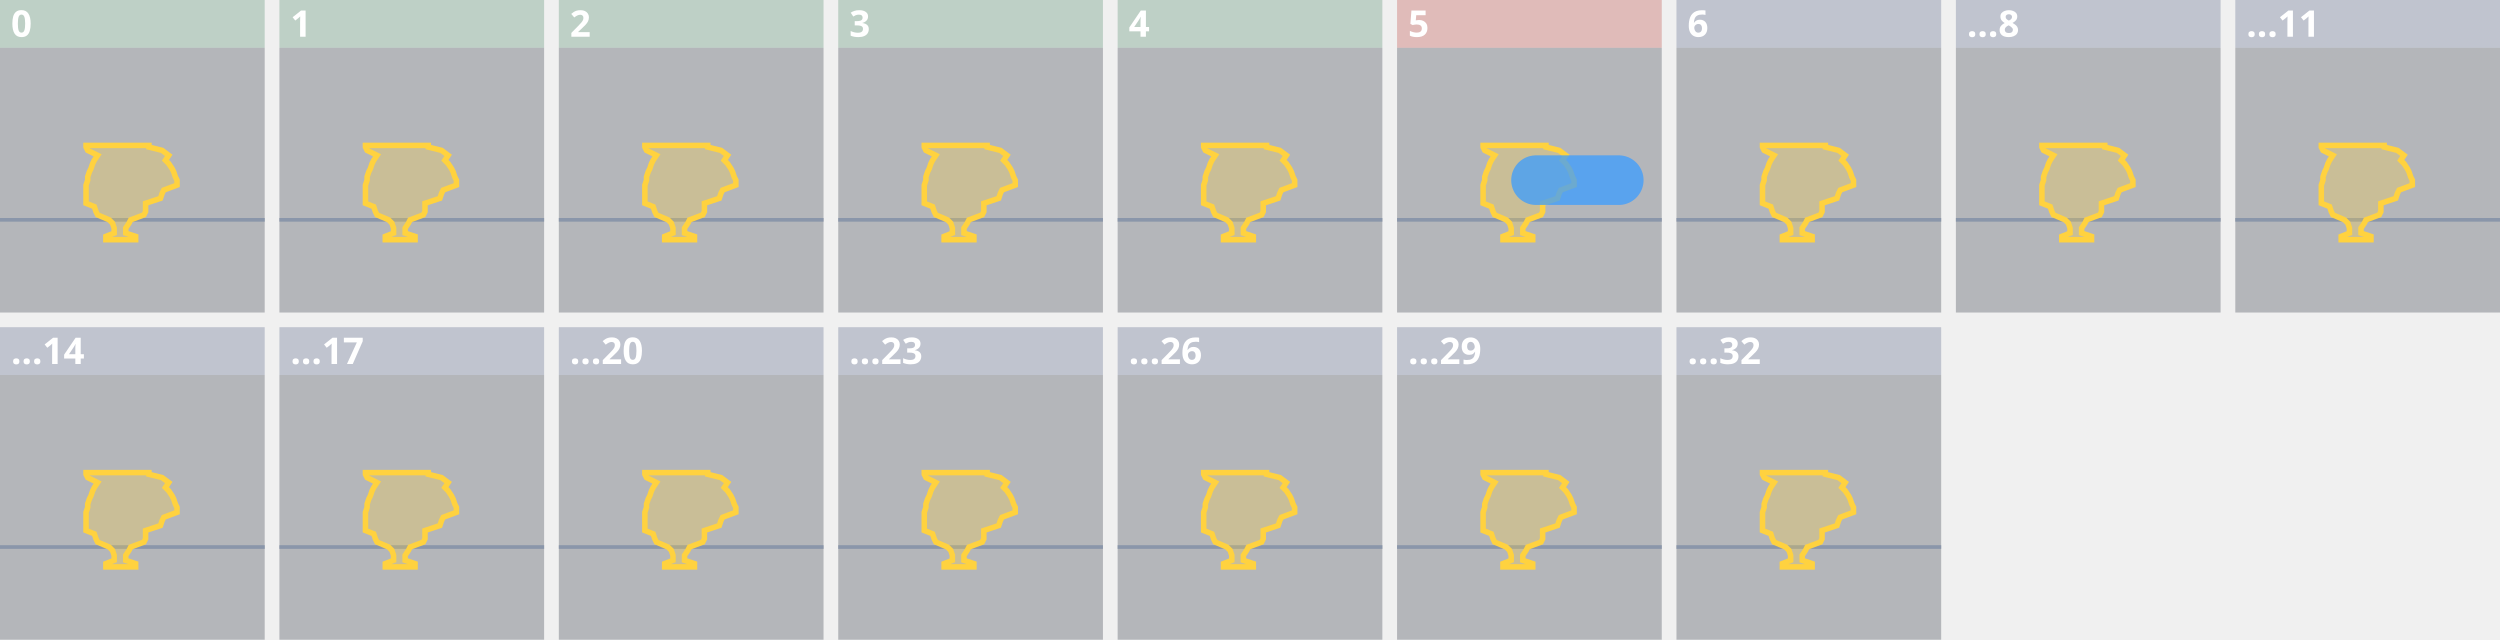
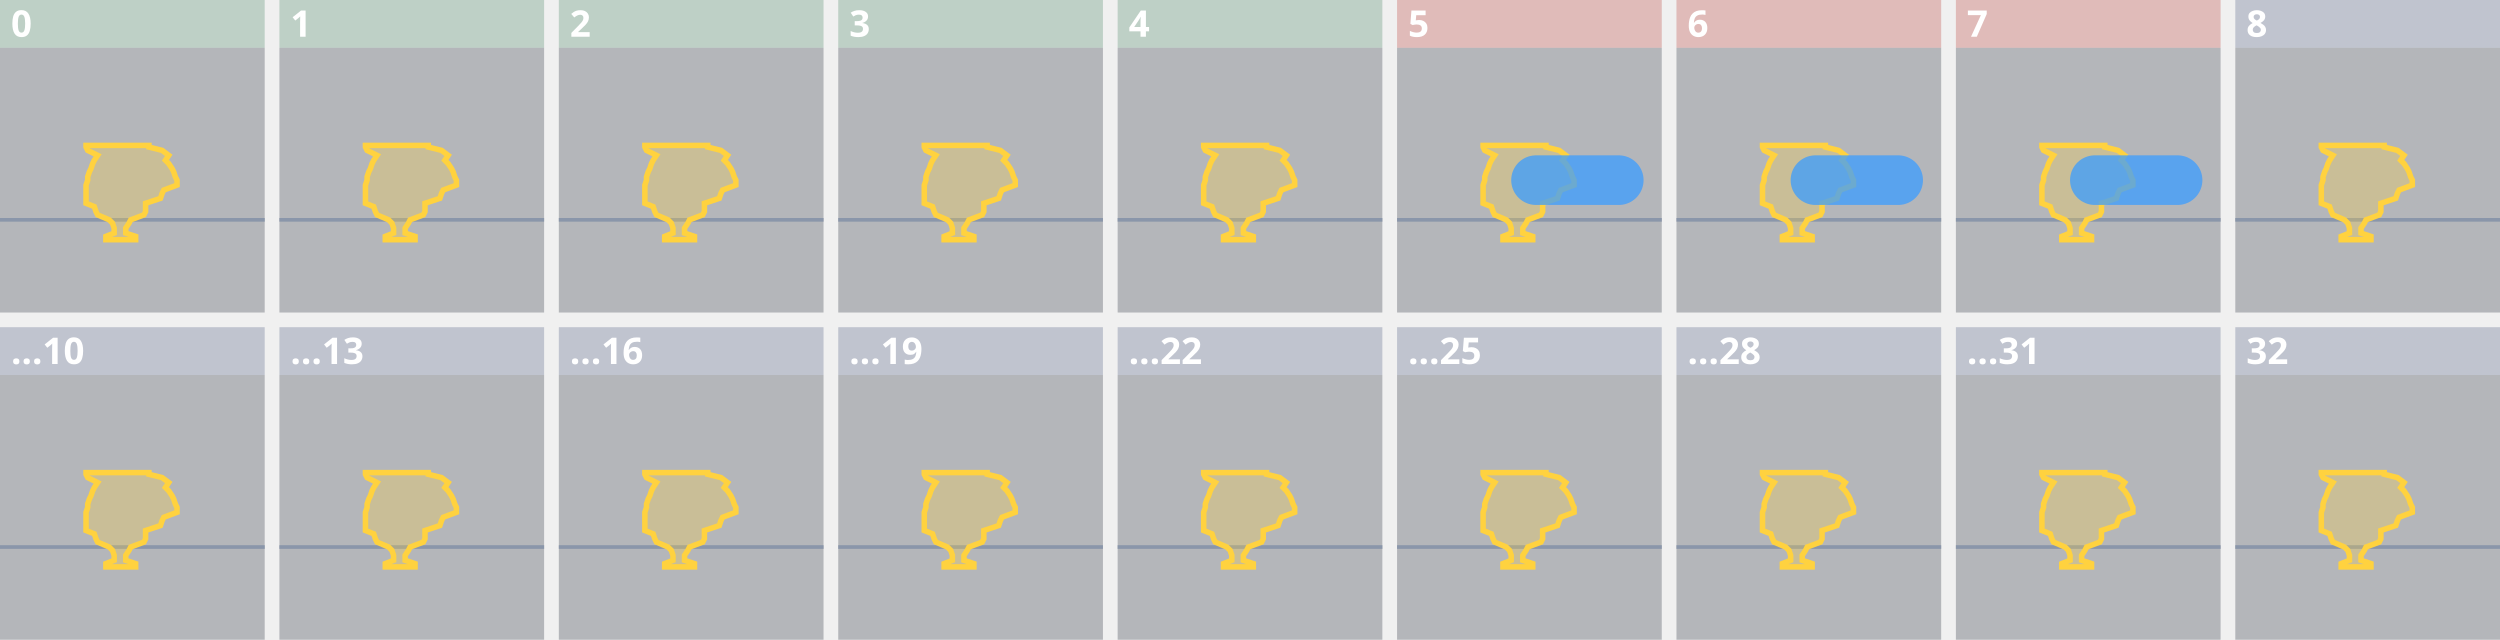
<svg xmlns="http://www.w3.org/2000/svg" viewBox="0 0 680 174" width="680" height="174">
  <style>text{font:bold 10px sans-serif;fill:#ffffff}.k{fill:#1b2230}.g{stroke:#8a96aa;stroke-width:2.22}use{stroke-width:3.33;fill-opacity:.28}.u{stroke:#ffd23f;fill:#ffd23f}.v{stroke:#4ade80;fill:#4ade80;fill-opacity:.6}.a{stroke:#e879f9;fill:#e879f9}.o{stroke:#22d3ee;fill:#22d3ee;fill-opacity:.5}.H{color:#ff4d3d;fill:#ff4d3d;opacity:.7}.G{color:#3b9cff;fill:#3b9cff;opacity:.75}.S{color:#ffa630;fill:#ffa630;opacity:.75}.T{color:#ffa630;fill:none;stroke:#ffa630;stroke-width:4.44;stroke-dasharray:8.9}.P{color:#c49bff;fill:none;stroke:#c49bff;stroke-width:2.22;stroke-dasharray:6.7}</style>
  <defs>
    <path id="b0" d="M10 -21L-28 -21L-28 -20L-27 -18L-21 -15L-23 -12L-24 -10L-25 -7L-26 -5L-27 -2L-27 0L-28 3L-28 6L-28 8L-28 11L-28 14L-23 16L-22 19L-21 21L-14 24L-12 26L-11 29L-11 32L-16 34L-16 36L2 36L2 34L-4 32L-4 29L-2 26L-1 24L7 21L8 19L8 16L8 14L17 11L18 8L19 6L27 3L27 0L26 -2L25 -5L24 -7L22 -10L20 -12L22 -15L18 -18L10 -20Z" />
    <rect id="K" x="-80" y="-80" width="160" height="160" class="k" />
    <rect id="Ls" width="72" height="13" fill="#3f7d5a" />
    <rect id="La" width="72" height="13" fill="#b8332b" />
    <rect id="Le" width="72" height="13" fill="#46557a" />
  </defs>
  <use href="#Ls" x="0" y="0" />
  <text x="3" y="10">0</text>
  <svg x="0" y="13" width="72" height="72" viewBox="-80 -80 160 160">
    <use href="#K" />
    <line x1="-80" y1="24" x2="80" y2="24" class="g" />
    <use href="#b0" class="u" />
  </svg>
  <use href="#Ls" x="76" y="0" />
  <text x="79" y="10">1</text>
  <svg x="76" y="13" width="72" height="72" viewBox="-80 -80 160 160">
    <use href="#K" />
    <line x1="-80" y1="24" x2="80" y2="24" class="g" />
    <use href="#b0" class="u" />
  </svg>
  <use href="#Ls" x="152" y="0" />
  <text x="155" y="10">2</text>
  <svg x="152" y="13" width="72" height="72" viewBox="-80 -80 160 160">
    <use href="#K" />
    <line x1="-80" y1="24" x2="80" y2="24" class="g" />
    <use href="#b0" class="u" />
  </svg>
  <use href="#Ls" x="228" y="0" />
  <text x="231" y="10">3</text>
  <svg x="228" y="13" width="72" height="72" viewBox="-80 -80 160 160">
    <use href="#K" />
    <line x1="-80" y1="24" x2="80" y2="24" class="g" />
    <use href="#b0" class="u" />
  </svg>
  <use href="#Ls" x="304" y="0" />
  <text x="307" y="10">4</text>
  <svg x="304" y="13" width="72" height="72" viewBox="-80 -80 160 160">
    <use href="#K" />
    <line x1="-80" y1="24" x2="80" y2="24" class="g" />
    <use href="#b0" class="u" />
  </svg>
  <use href="#La" x="380" y="0" />
  <text x="383" y="10">5</text>
  <svg x="380" y="13" width="72" height="72" viewBox="-80 -80 160 160">
    <use href="#K" />
    <line x1="-80" y1="24" x2="80" y2="24" class="g" />
    <use href="#b0" class="u" />
    <g class="G">
      <line x1="4" y1="0" x2="54" y2="0" stroke="currentColor" stroke-width="30" stroke-linecap="round" />
    </g>
  </svg>
-   <use href="#Le" x="456" y="0" />
+   <use href="#La" x="456" y="0" />
  <text x="459" y="10">6</text>
  <svg x="456" y="13" width="72" height="72" viewBox="-80 -80 160 160">
    <use href="#K" />
    <line x1="-80" y1="24" x2="80" y2="24" class="g" />
    <use href="#b0" class="u" />
+     <g class="G">
+       <line x1="4" y1="0" x2="54" y2="0" stroke="currentColor" stroke-width="30" stroke-linecap="round" />
+     </g>
  </svg>
-   <use href="#Le" x="532" y="0" />
-   <text x="535" y="10">…8</text>
+   <use href="#La" x="532" y="0" />
+   <text x="535" y="10">7</text>
  <svg x="532" y="13" width="72" height="72" viewBox="-80 -80 160 160">
    <use href="#K" />
    <line x1="-80" y1="24" x2="80" y2="24" class="g" />
    <use href="#b0" class="u" />
+     <g class="G">
+       <line x1="4" y1="0" x2="54" y2="0" stroke="currentColor" stroke-width="30" stroke-linecap="round" />
+     </g>
  </svg>
  <use href="#Le" x="608" y="0" />
-   <text x="611" y="10">…11</text>
+   <text x="611" y="10">8</text>
  <svg x="608" y="13" width="72" height="72" viewBox="-80 -80 160 160">
    <use href="#K" />
    <line x1="-80" y1="24" x2="80" y2="24" class="g" />
    <use href="#b0" class="u" />
  </svg>
  <use href="#Le" x="0" y="89" />
-   <text x="3" y="99">…14</text>
+   <text x="3" y="99">…10</text>
  <svg x="0" y="102" width="72" height="72" viewBox="-80 -80 160 160">
    <use href="#K" />
    <line x1="-80" y1="24" x2="80" y2="24" class="g" />
    <use href="#b0" class="u" />
  </svg>
  <use href="#Le" x="76" y="89" />
-   <text x="79" y="99">…17</text>
+   <text x="79" y="99">…13</text>
  <svg x="76" y="102" width="72" height="72" viewBox="-80 -80 160 160">
    <use href="#K" />
    <line x1="-80" y1="24" x2="80" y2="24" class="g" />
    <use href="#b0" class="u" />
  </svg>
  <use href="#Le" x="152" y="89" />
-   <text x="155" y="99">…20</text>
+   <text x="155" y="99">…16</text>
  <svg x="152" y="102" width="72" height="72" viewBox="-80 -80 160 160">
    <use href="#K" />
    <line x1="-80" y1="24" x2="80" y2="24" class="g" />
    <use href="#b0" class="u" />
  </svg>
  <use href="#Le" x="228" y="89" />
-   <text x="231" y="99">…23</text>
+   <text x="231" y="99">…19</text>
  <svg x="228" y="102" width="72" height="72" viewBox="-80 -80 160 160">
    <use href="#K" />
    <line x1="-80" y1="24" x2="80" y2="24" class="g" />
    <use href="#b0" class="u" />
  </svg>
  <use href="#Le" x="304" y="89" />
-   <text x="307" y="99">…26</text>
+   <text x="307" y="99">…22</text>
  <svg x="304" y="102" width="72" height="72" viewBox="-80 -80 160 160">
    <use href="#K" />
    <line x1="-80" y1="24" x2="80" y2="24" class="g" />
    <use href="#b0" class="u" />
  </svg>
  <use href="#Le" x="380" y="89" />
-   <text x="383" y="99">…29</text>
+   <text x="383" y="99">…25</text>
  <svg x="380" y="102" width="72" height="72" viewBox="-80 -80 160 160">
    <use href="#K" />
    <line x1="-80" y1="24" x2="80" y2="24" class="g" />
    <use href="#b0" class="u" />
  </svg>
  <use href="#Le" x="456" y="89" />
-   <text x="459" y="99">…32</text>
+   <text x="459" y="99">…28</text>
  <svg x="456" y="102" width="72" height="72" viewBox="-80 -80 160 160">
    <use href="#K" />
    <line x1="-80" y1="24" x2="80" y2="24" class="g" />
    <use href="#b0" class="u" />
  </svg>
+   <use href="#Le" x="532" y="89" />
+   <text x="535" y="99">…31</text>
+   <svg x="532" y="102" width="72" height="72" viewBox="-80 -80 160 160">
+     <use href="#K" />
+     <line x1="-80" y1="24" x2="80" y2="24" class="g" />
+     <use href="#b0" class="u" />
+   </svg>
+   <use href="#Le" x="608" y="89" />
+   <text x="611" y="99">32</text>
+   <svg x="608" y="102" width="72" height="72" viewBox="-80 -80 160 160">
+     <use href="#K" />
+     <line x1="-80" y1="24" x2="80" y2="24" class="g" />
+     <use href="#b0" class="u" />
+   </svg>
</svg>
